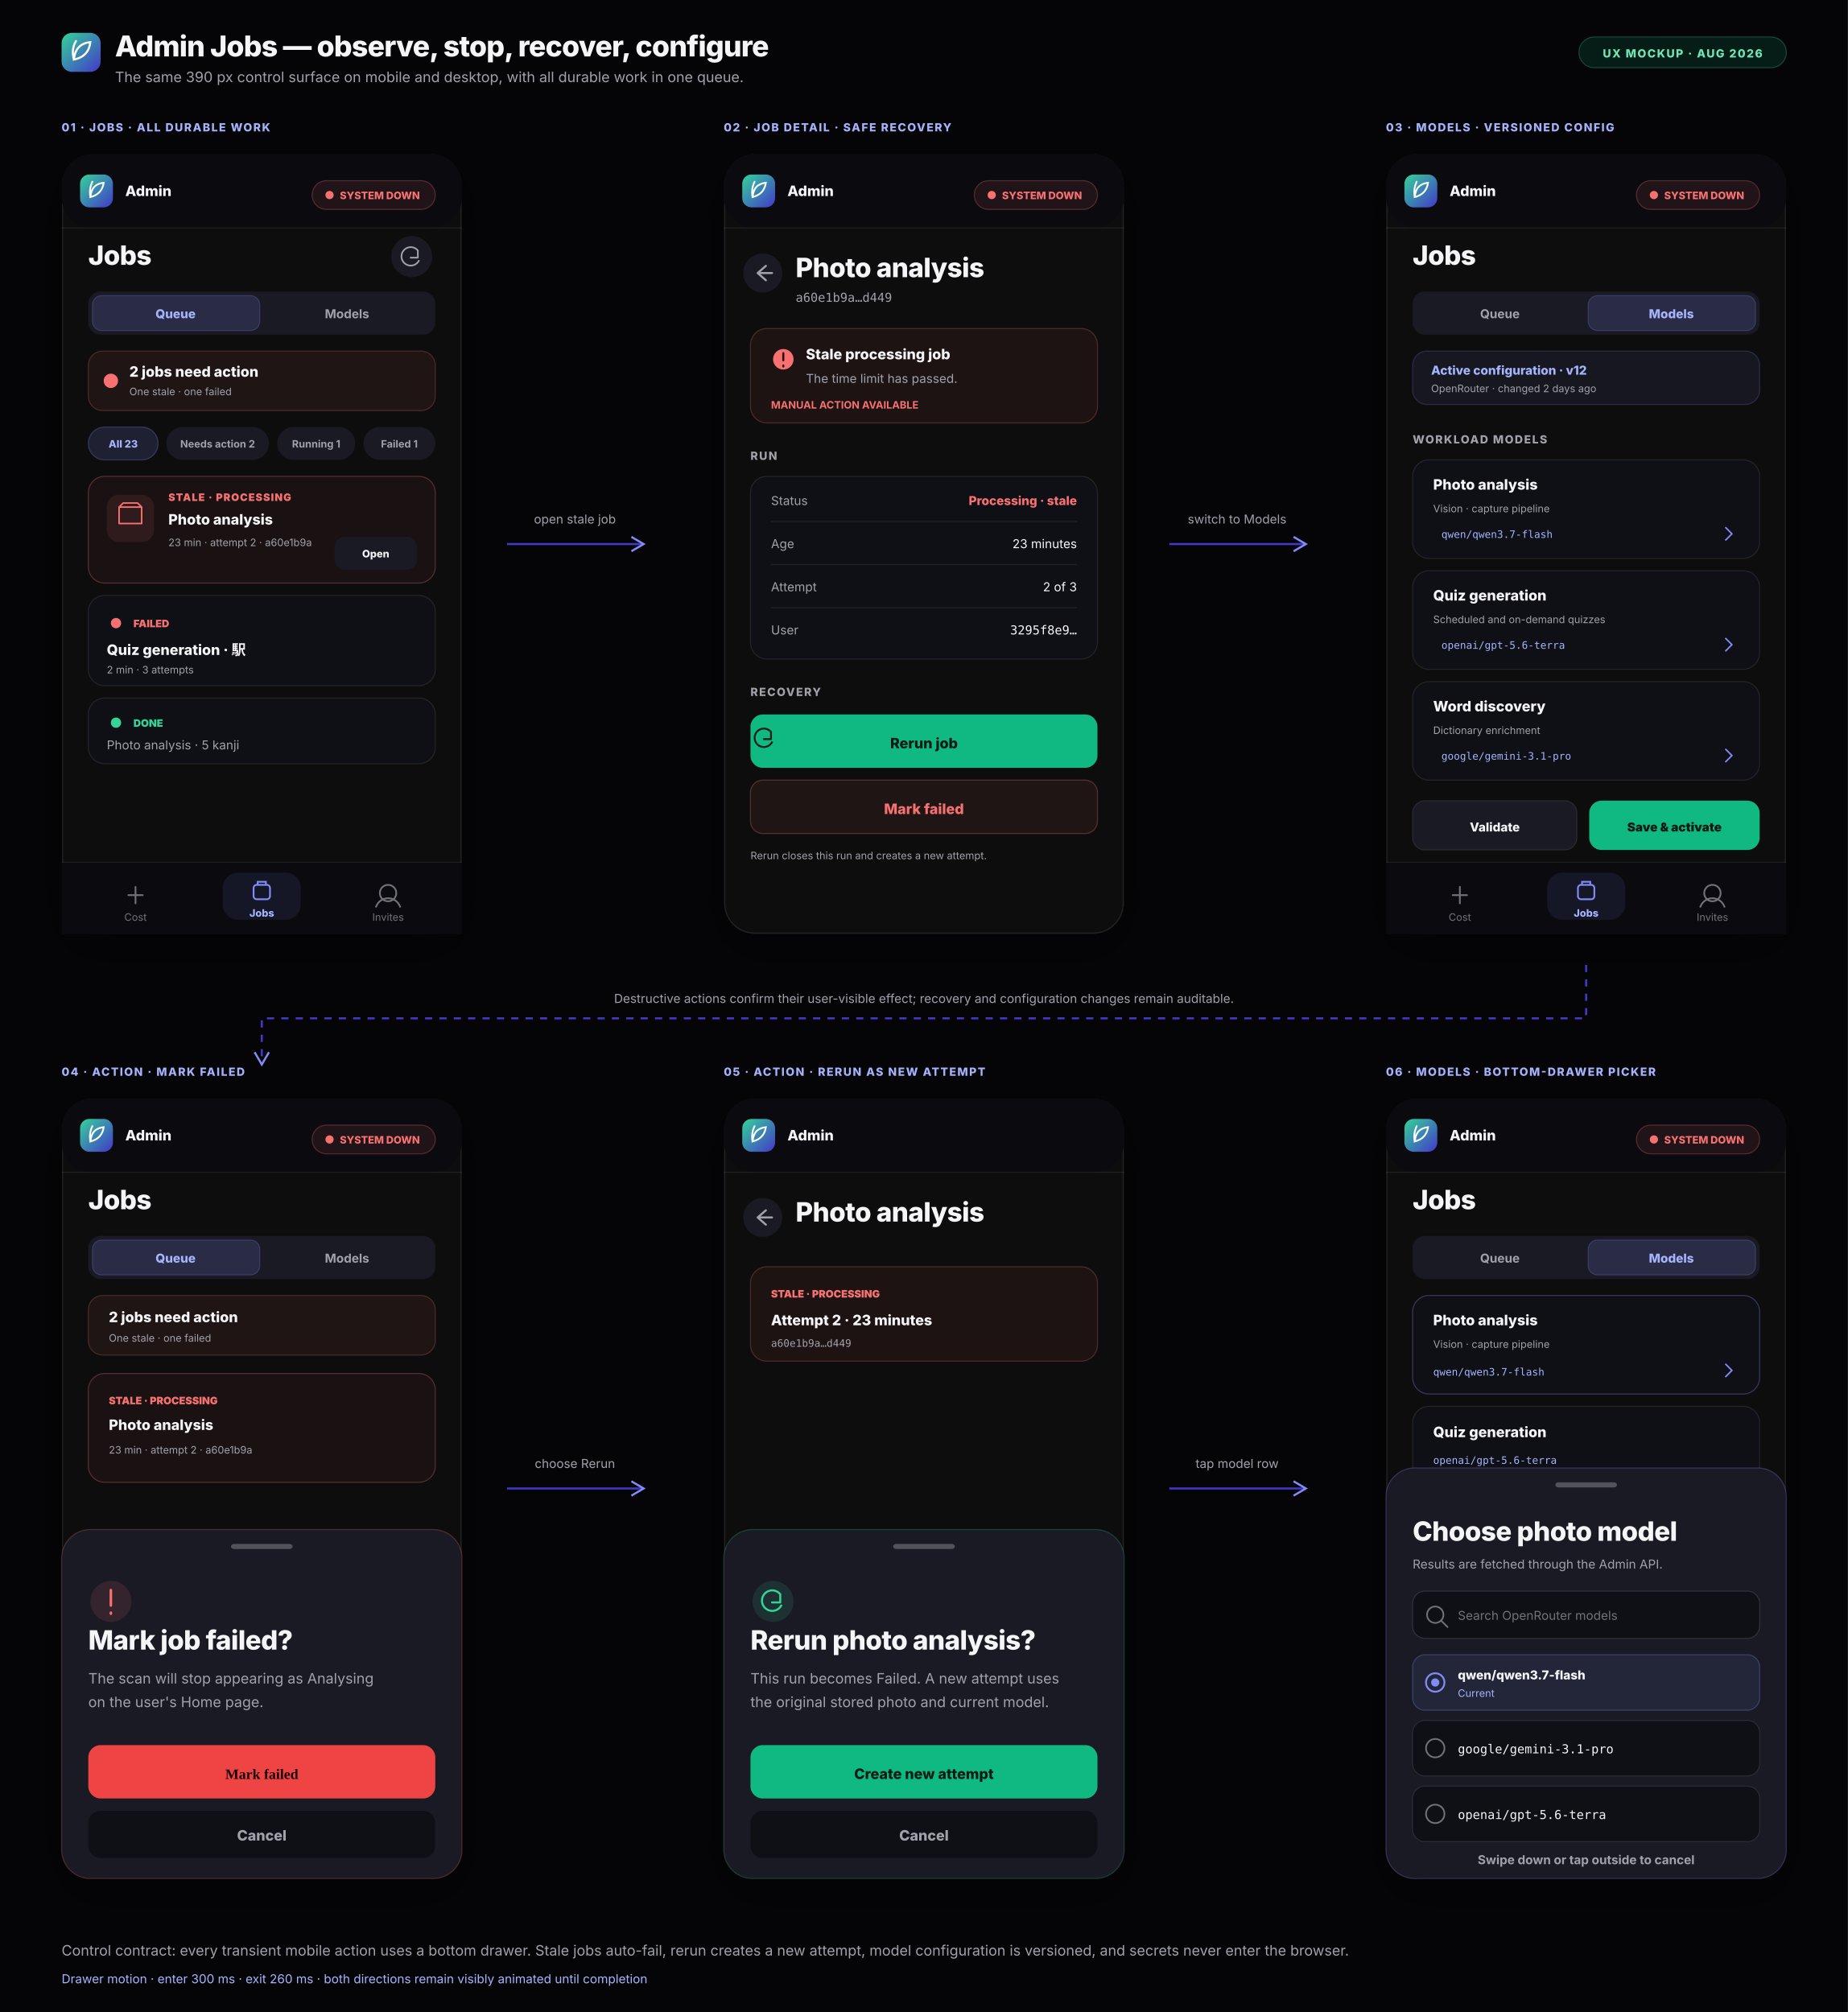
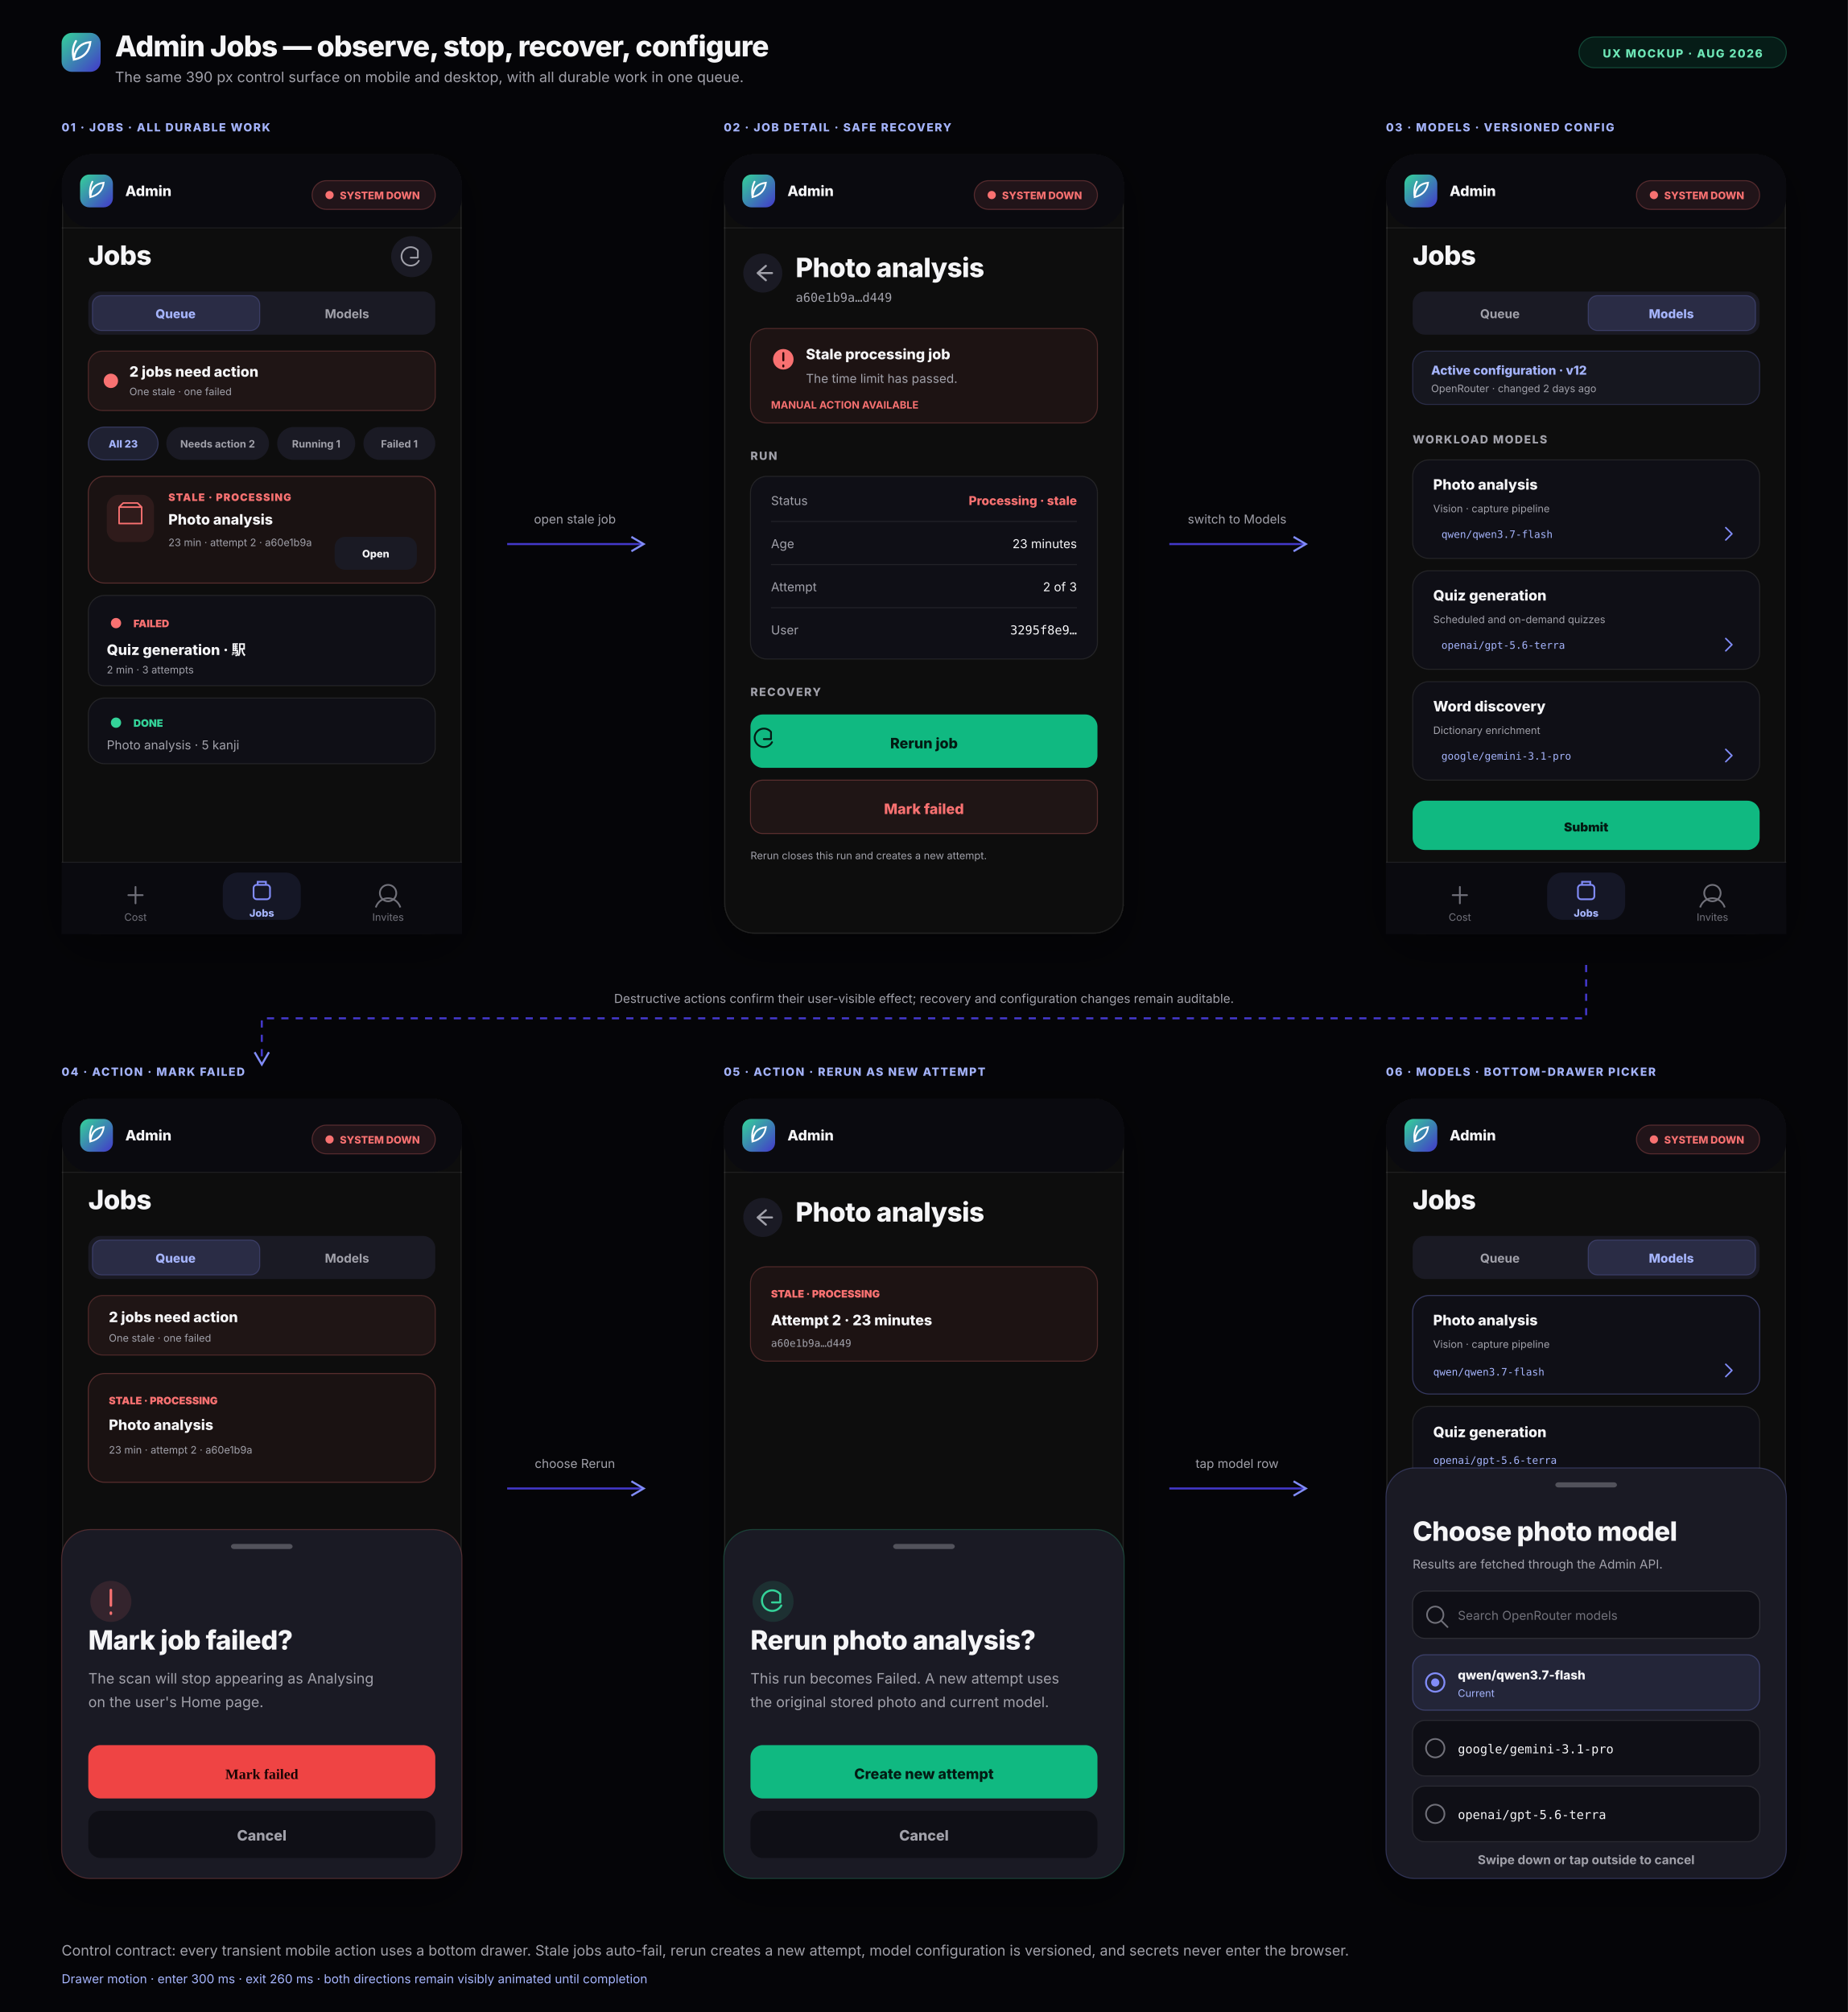
<svg xmlns="http://www.w3.org/2000/svg" width="1800" height="1960" viewBox="0 0 1800 1960" role="img" aria-labelledby="title desc">
  <defs>
    <linearGradient id="brand-gradient" x1="0" y1="0" x2="1" y2="1">
      <stop offset="0" stop-color="#34d399" />
      <stop offset="1" stop-color="#4338ca" />
    </linearGradient>
    <filter id="shadow" x="-20%" y="-20%" width="140%" height="150%">
      <feDropShadow dx="0" dy="14" stdDeviation="20" flood-color="#000000" flood-opacity="0.42" />
    </filter>
    <style>
      .canvas{fill:#050508}.app{fill:#0a0a0f}.card{fill:#0f0f16}.raised{fill:#1a1a24}.line{stroke:rgba(255,255,255,.08);stroke-width:1}
      .text{fill:#f5f5f7;font-family:Inter,system-ui,-apple-system,"Segoe UI",sans-serif}.muted{fill:#a1a1aa;font-family:Inter,system-ui,-apple-system,"Segoe UI",sans-serif}.quiet{fill:#71717a;font-family:Inter,system-ui,-apple-system,"Segoe UI",sans-serif}
      .emerald{fill:#34d399;font-family:Inter,system-ui,sans-serif}.emeraldPale{fill:#6ee7b7;font-family:Inter,system-ui,sans-serif}.indigo{fill:#818cf8;font-family:Inter,system-ui,sans-serif}.indigoPale{fill:#a5b4fc;font-family:Inter,system-ui,sans-serif}.danger{fill:#f87171;font-family:Inter,system-ui,sans-serif}
      .darkText{fill:#031b13;font-family:Inter,system-ui,sans-serif}.title{font-size:28px;font-weight:800;letter-spacing:-.6px}.h1{font-size:26px;font-weight:800;letter-spacing:-.4px}.h2{font-size:18px;font-weight:750}.body{font-size:14px}.small{font-size:12px}.tiny{font-size:10px}.label{font-size:11px;font-weight:800;letter-spacing:1.15px}.button{font-size:14px;font-weight:800}.mono{font-family:"SFMono-Regular",Consolas,monospace}
    </style>
    <g id="phone-shell">
      <rect width="390" height="760" rx="30" class="app" filter="url(#shadow)" />
      <rect x="1" y="1" width="388" height="758" rx="29" fill="none" stroke="rgba(255,255,255,.09)" />
    </g>
    <g id="admin-header">
      <rect x="0" y="0" width="390" height="72" rx="30" class="app" />
      <rect x="18" y="20" width="32" height="32" rx="9" fill="url(#brand-gradient)" />
      <path d="M28 42c8-2 12-7 13-14-8 1-12 5-13 14Zm0 0c-1-6 0-11 2-15" fill="none" stroke="#fff" stroke-width="1.7" stroke-linecap="round" />
      <text x="62" y="41" class="text body" font-weight="800">Admin</text>
      <line x1="0" y1="72" x2="390" y2="72" class="line" />
    </g>
    <g id="back-control">
      <circle cx="38" cy="116" r="19" class="raised" />
      <path d="m41 109-8 7 8 7m-8-7h14" fill="none" stroke="#a1a1aa" stroke-width="2" stroke-linecap="round" stroke-linejoin="round" />
    </g>
    <g id="queue-model-tabs">
      <rect x="26" y="134" width="338" height="42" rx="12" class="raised" />
      <rect x="30" y="138" width="163" height="34" rx="9" fill="rgba(129,140,248,.16)" stroke="rgba(129,140,248,.24)" />
      <text x="111" y="160" text-anchor="middle" class="indigoPale small" font-weight="800">Queue</text>
      <text x="278" y="160" text-anchor="middle" class="muted small" font-weight="750">Models</text>
    </g>
    <g id="model-queue-tabs">
      <rect x="26" y="134" width="338" height="42" rx="12" class="raised" />
      <text x="111" y="160" text-anchor="middle" class="muted small" font-weight="750">Queue</text>
      <rect x="197" y="138" width="163" height="34" rx="9" fill="rgba(129,140,248,.16)" stroke="rgba(129,140,248,.24)" />
      <text x="278" y="160" text-anchor="middle" class="indigoPale small" font-weight="800">Models</text>
    </g>
    <g id="bottom-nav-jobs">
      <rect x="0" y="690" width="390" height="70" rx="0 0 30 30" fill="#0a0a0f" />
      <line x1="0" y1="690" x2="390" y2="690" class="line" />
      <path d="M72 714v16m-7-8h14" fill="none" stroke="#71717a" stroke-width="1.7" stroke-linecap="round" />
      <text x="72" y="747" text-anchor="middle" class="quiet tiny">Cost</text>
      <rect x="157" y="700" width="76" height="46" rx="15" fill="rgba(129,140,248,.10)" />
      <rect x="187" y="712" width="16" height="14" rx="3" fill="none" stroke="#818cf8" stroke-width="1.7" />
      <path d="M191 712v-3h8v3" fill="none" stroke="#818cf8" stroke-width="1.7" />
      <text x="195" y="743" text-anchor="middle" class="indigoPale tiny" font-weight="800">Jobs</text>
      <circle cx="318" cy="720" r="8" fill="none" stroke="#71717a" stroke-width="1.7" />
      <path d="M306 734c2-6 7-9 12-9s10 3 12 9" fill="none" stroke="#71717a" stroke-width="1.7" />
      <text x="318" y="747" text-anchor="middle" class="quiet tiny">Invites</text>
    </g>
  </defs>
  <rect width="1800" height="1960" class="canvas" />
  <rect x="60" y="32" width="38" height="38" rx="10" fill="url(#brand-gradient)" />
  <path d="M72 58c10-2 15-8 16-17-9 1-15 6-16 17Zm0 0c-2-7-1-13 2-18" fill="none" stroke="#fff" stroke-width="2" stroke-linecap="round" />
  <text x="112" y="55" class="text title">Admin Jobs — observe, stop, recover, configure</text>
  <text x="112" y="80" class="muted body">The same 390 px control surface on mobile and desktop, with all durable work in one queue.</text>
  <rect x="1538" y="36" width="202" height="30" rx="15" fill="rgba(16,185,129,.13)" stroke="rgba(52,211,153,.28)" />
  <text x="1639" y="56" text-anchor="middle" class="emeraldPale label">UX MOCKUP · AUG 2026</text>
  <text x="60" y="128" class="indigoPale label">01 · JOBS · ALL DURABLE WORK</text>
  <use href="#phone-shell" x="60" y="150" />
  <use href="#admin-header" x="60" y="150" />
  <rect x="304" y="176" width="120" height="28" rx="14" fill="rgba(248,113,113,.10)" stroke="rgba(248,113,113,.28)" />
  <circle cx="321" cy="190" r="4" fill="#f87171" />
  <text x="370" y="194" text-anchor="middle" class="danger tiny" font-weight="800">SYSTEM DOWN</text>
  <text x="86" y="258" class="text h1">Jobs</text>
  <circle cx="401" cy="250" r="20" class="raised" />
  <path d="M407 244a9 9 0 1 0 1 10m-1-10v7h-7" fill="none" stroke="#a1a1aa" stroke-width="1.6" stroke-linecap="round" stroke-linejoin="round" />
  <use href="#queue-model-tabs" x="60" y="150" />
  <rect x="86" y="342" width="338" height="58" rx="14" fill="rgba(248,113,113,.08)" stroke="rgba(248,113,113,.24)" />
  <circle cx="108" cy="371" r="7" fill="#f87171" />
  <text x="126" y="367" class="text body" font-weight="800">2 jobs need action</text>
  <text x="126" y="385" class="muted tiny">One stale · one failed</text>
  <rect x="86" y="416" width="68" height="32" rx="16" fill="rgba(129,140,248,.16)" stroke="rgba(129,140,248,.28)" />
  <text x="120" y="436" text-anchor="middle" class="indigoPale tiny" font-weight="800">All 23</text>
  <rect x="162" y="416" width="100" height="32" rx="16" class="raised" />
  <text x="212" y="436" text-anchor="middle" class="muted tiny" font-weight="750">Needs action 2</text>
  <rect x="270" y="416" width="76" height="32" rx="16" class="raised" />
  <text x="308" y="436" text-anchor="middle" class="muted tiny" font-weight="750">Running 1</text>
  <rect x="354" y="416" width="70" height="32" rx="16" class="raised" />
  <text x="389" y="436" text-anchor="middle" class="muted tiny" font-weight="750">Failed 1</text>
  <rect x="86" y="464" width="338" height="104" rx="16" fill="rgba(248,113,113,.06)" stroke="rgba(248,113,113,.30)" />
  <rect x="104" y="482" width="46" height="46" rx="12" fill="rgba(248,113,113,.10)" />
  <path d="M116 494h22v16h-22Zm4-4h14l4 4h-22Z" fill="none" stroke="#f87171" stroke-width="1.5" stroke-linejoin="round" />
  <text x="164" y="488" class="danger tiny" font-weight="850" letter-spacing=".8">STALE · PROCESSING</text>
  <text x="164" y="511" class="text body" font-weight="800">Photo analysis</text>
  <text x="164" y="532" class="muted tiny">23 min · attempt 2 · a60e1b9a</text>
  <rect x="326" y="523" width="80" height="32" rx="10" class="raised" />
  <text x="366" y="543" text-anchor="middle" class="text tiny" font-weight="800">Open</text>
  <rect x="86" y="580" width="338" height="88" rx="16" class="card" stroke="rgba(255,255,255,.09)" />
  <circle cx="113" cy="607" r="5" fill="#f87171" />
  <text x="130" y="611" class="danger tiny" font-weight="850">FAILED</text>
  <text x="104" y="638" class="text body" font-weight="800">Quiz generation · 駅</text>
  <text x="104" y="656" class="muted tiny">2 min · 3 attempts</text>
  <rect x="86" y="680" width="338" height="64" rx="16" class="card" stroke="rgba(255,255,255,.09)" />
  <circle cx="113" cy="704" r="5" fill="#34d399" />
  <text x="130" y="708" class="emerald tiny" font-weight="850">DONE</text>
  <text x="104" y="730" class="muted small">Photo analysis · 5 kanji</text>
  <use href="#bottom-nav-jobs" x="60" y="150" />
  <path d="M494 530h132" fill="none" stroke="#4338ca" stroke-width="2" />
  <path d="m615 523 12 7-12 7" fill="none" stroke="#818cf8" stroke-width="2" />
  <text x="560" y="510" text-anchor="middle" class="muted small">open stale job</text>
  <text x="705" y="128" class="indigoPale label">02 · JOB DETAIL · SAFE RECOVERY</text>
  <use href="#phone-shell" x="705" y="150" />
  <use href="#admin-header" x="705" y="150" />
  <rect x="949" y="176" width="120" height="28" rx="14" fill="rgba(248,113,113,.10)" stroke="rgba(248,113,113,.28)" />
  <circle cx="966" cy="190" r="4" fill="#f87171" />
  <text x="1015" y="194" text-anchor="middle" class="danger tiny" font-weight="800">SYSTEM DOWN</text>
  <use href="#back-control" x="705" y="150" />
  <text x="775" y="270" class="text h1">Photo analysis</text>
  <text x="775" y="294" class="muted small mono">a60e1b9a…d449</text>
  <rect x="731" y="320" width="338" height="92" rx="16" fill="rgba(248,113,113,.07)" stroke="rgba(248,113,113,.26)" />
  <circle cx="763" cy="350" r="10" fill="#f87171" />
  <path d="M763 344v7m0 5v1" stroke="#2a0808" stroke-width="2" stroke-linecap="round" />
  <text x="785" y="350" class="text body" font-weight="800">Stale processing job</text>
  <text x="785" y="373" class="muted small">The time limit has passed.</text>
  <text x="751" y="398" class="danger tiny" font-weight="750">MANUAL ACTION AVAILABLE</text>
  <text x="731" y="448" class="muted label">RUN</text>
  <rect x="731" y="464" width="338" height="178" rx="16" class="card" stroke="rgba(255,255,255,.09)" />
  <text x="751" y="492" class="muted small">Status</text>
  <text x="1049" y="492" text-anchor="end" class="danger small" font-weight="800">Processing · stale</text>
  <line x1="751" y1="508" x2="1049" y2="508" class="line" />
  <text x="751" y="534" class="muted small">Age</text>
  <text x="1049" y="534" text-anchor="end" class="text small">23 minutes</text>
  <line x1="751" y1="550" x2="1049" y2="550" class="line" />
  <text x="751" y="576" class="muted small">Attempt</text>
  <text x="1049" y="576" text-anchor="end" class="text small">2 of 3</text>
  <line x1="751" y1="592" x2="1049" y2="592" class="line" />
  <text x="751" y="618" class="muted small">User</text>
  <text x="1049" y="618" text-anchor="end" class="text small mono">3295f8e9…</text>
  <text x="731" y="678" class="muted label">RECOVERY</text>
  <rect x="731" y="696" width="338" height="52" rx="12" fill="#10b981" />
  <path d="M751 713a9 9 0 1 0 1 10m-1-10v7h-7" fill="none" stroke="#031b13" stroke-width="1.8" stroke-linecap="round" stroke-linejoin="round" />
  <text x="900" y="729" text-anchor="middle" class="darkText button">Rerun job</text>
  <rect x="731" y="760" width="338" height="52" rx="12" fill="rgba(248,113,113,.08)" stroke="rgba(248,113,113,.30)" />
  <text x="900" y="793" text-anchor="middle" class="danger button">Mark failed</text>
  <text x="731" y="837" class="muted tiny">Rerun closes this run and creates a new attempt.</text>
  <path d="M1139 530h132" fill="none" stroke="#4338ca" stroke-width="2" />
  <path d="m1260 523 12 7-12 7" fill="none" stroke="#818cf8" stroke-width="2" />
  <text x="1205" y="510" text-anchor="middle" class="muted small">switch to Models</text>
  <text x="1350" y="128" class="indigoPale label">03 · MODELS · VERSIONED CONFIG</text>
  <use href="#phone-shell" x="1350" y="150" />
  <use href="#admin-header" x="1350" y="150" />
  <rect x="1594" y="176" width="120" height="28" rx="14" fill="rgba(248,113,113,.10)" stroke="rgba(248,113,113,.28)" />
  <circle cx="1611" cy="190" r="4" fill="#f87171" />
  <text x="1660" y="194" text-anchor="middle" class="danger tiny" font-weight="800">SYSTEM DOWN</text>
  <text x="1376" y="258" class="text h1">Jobs</text>
  <use href="#model-queue-tabs" x="1350" y="150" />
  <rect x="1376" y="342" width="338" height="52" rx="14" fill="rgba(129,140,248,.08)" stroke="rgba(129,140,248,.22)" />
  <text x="1394" y="365" class="indigoPale small" font-weight="800">Active configuration · v12</text>
  <text x="1394" y="382" class="muted tiny">OpenRouter · changed 2 days ago</text>
  <text x="1376" y="432" class="muted label">WORKLOAD MODELS</text>
  <rect x="1376" y="448" width="338" height="96" rx="16" class="card" stroke="rgba(255,255,255,.09)" />
  <text x="1396" y="477" class="text body" font-weight="800">Photo analysis</text>
  <text x="1396" y="499" class="muted tiny">Vision · capture pipeline</text>
  <text x="1404" y="524" class="indigoPale tiny mono">qwen/qwen3.7-flash</text>
  <path d="m1681 514 6 6-6 6" fill="none" stroke="#818cf8" stroke-width="1.5" stroke-linecap="round" stroke-linejoin="round" />
  <rect x="1376" y="556" width="338" height="96" rx="16" class="card" stroke="rgba(255,255,255,.09)" />
  <text x="1396" y="585" class="text body" font-weight="800">Quiz generation</text>
  <text x="1396" y="607" class="muted tiny">Scheduled and on-demand quizzes</text>
  <text x="1404" y="632" class="indigoPale tiny mono">openai/gpt-5.6-terra</text>
  <path d="m1681 622 6 6-6 6" fill="none" stroke="#818cf8" stroke-width="1.5" stroke-linecap="round" stroke-linejoin="round" />
  <rect x="1376" y="664" width="338" height="96" rx="16" class="card" stroke="rgba(255,255,255,.09)" />
  <text x="1396" y="693" class="text body" font-weight="800">Word discovery</text>
  <text x="1396" y="715" class="muted tiny">Dictionary enrichment</text>
  <text x="1404" y="740" class="indigoPale tiny mono">google/gemini-3.1-pro</text>
  <path d="m1681 730 6 6-6 6" fill="none" stroke="#818cf8" stroke-width="1.5" stroke-linecap="round" stroke-linejoin="round" />
-   <rect x="1376" y="780" width="160" height="48" rx="12" class="raised" stroke="rgba(255,255,255,.09)" />
-   <text x="1456" y="810" text-anchor="middle" class="text small" font-weight="800">Validate</text>
-   <rect x="1548" y="780" width="166" height="48" rx="12" fill="#10b981" />
-   <text x="1631" y="810" text-anchor="middle" class="darkText small" font-weight="850">Save &amp; activate</text>
+   <rect x="1376" y="780" width="338" height="48" rx="12" fill="#10b981" />
+   <text x="1545" y="810" text-anchor="middle" class="darkText small" font-weight="850">Submit</text>
  <use href="#bottom-nav-jobs" x="1350" y="150" />
  <path d="M1545 940v52H255v45" fill="none" stroke="#4338ca" stroke-width="2" stroke-dasharray="7 7" />
  <path d="m248 1025 7 12 7-12" fill="none" stroke="#818cf8" stroke-width="2" />
  <text x="900" y="977" text-anchor="middle" class="muted small">Destructive actions confirm their user-visible effect; recovery and configuration changes remain auditable.</text>
  <text x="60" y="1048" class="indigoPale label">04 · ACTION · MARK FAILED</text>
  <use href="#phone-shell" x="60" y="1070" />
  <use href="#admin-header" x="60" y="1070" />
  <rect x="304" y="1096" width="120" height="28" rx="14" fill="rgba(248,113,113,.10)" stroke="rgba(248,113,113,.28)" />
  <circle cx="321" cy="1110" r="4" fill="#f87171" />
  <text x="370" y="1114" text-anchor="middle" class="danger tiny" font-weight="800">SYSTEM DOWN</text>
  <text x="86" y="1178" class="text h1">Jobs</text>
  <use href="#queue-model-tabs" x="60" y="1070" />
  <rect x="86" y="1262" width="338" height="58" rx="14" fill="rgba(248,113,113,.08)" stroke="rgba(248,113,113,.24)" />
  <text x="106" y="1288" class="text body" font-weight="800">2 jobs need action</text>
  <text x="106" y="1307" class="muted tiny">One stale · one failed</text>
  <rect x="86" y="1338" width="338" height="106" rx="16" fill="rgba(248,113,113,.06)" stroke="rgba(248,113,113,.30)" />
  <text x="106" y="1368" class="danger tiny" font-weight="850">STALE · PROCESSING</text>
  <text x="106" y="1393" class="text body" font-weight="800">Photo analysis</text>
  <text x="106" y="1416" class="muted tiny">23 min · attempt 2 · a60e1b9a</text>
  <rect x="60" y="1490" width="390" height="340" rx="28" class="raised" stroke="rgba(248,113,113,.26)" />
  <rect x="225" y="1504" width="60" height="5" rx="3" fill="#52525b" />
  <circle cx="108" cy="1560" r="20" fill="rgba(248,113,113,.12)" />
  <path d="M108 1549v15m0 7v1" stroke="#f87171" stroke-width="2.5" stroke-linecap="round" />
  <text x="86" y="1607" class="text h1">Mark job failed?</text>
  <text x="86" y="1640" class="muted body">The scan will stop appearing as Analysing</text>
  <text x="86" y="1663" class="muted body">on the user's Home page.</text>
  <rect x="86" y="1700" width="338" height="52" rx="12" fill="#ef4444" />
  <text x="255" y="1733" text-anchor="middle" fill="#190505" class="button">Mark failed</text>
  <rect x="86" y="1764" width="338" height="46" rx="12" class="card" />
  <text x="255" y="1793" text-anchor="middle" class="muted button">Cancel</text>
  <path d="M494 1450h132" fill="none" stroke="#4338ca" stroke-width="2" />
  <path d="m615 1443 12 7-12 7" fill="none" stroke="#818cf8" stroke-width="2" />
  <text x="560" y="1430" text-anchor="middle" class="muted small">choose Rerun</text>
  <text x="705" y="1048" class="indigoPale label">05 · ACTION · RERUN AS NEW ATTEMPT</text>
  <use href="#phone-shell" x="705" y="1070" />
  <use href="#admin-header" x="705" y="1070" />
  <use href="#back-control" x="705" y="1070" />
  <text x="775" y="1190" class="text h1">Photo analysis</text>
  <rect x="731" y="1234" width="338" height="92" rx="16" fill="rgba(248,113,113,.07)" stroke="rgba(248,113,113,.26)" />
  <text x="751" y="1264" class="danger tiny" font-weight="850">STALE · PROCESSING</text>
  <text x="751" y="1291" class="text body" font-weight="800">Attempt 2 · 23 minutes</text>
  <text x="751" y="1312" class="muted tiny mono">a60e1b9a…d449</text>
  <rect x="705" y="1490" width="390" height="340" rx="28" class="raised" stroke="rgba(52,211,153,.24)" />
  <rect x="870" y="1504" width="60" height="5" rx="3" fill="#52525b" />
  <circle cx="753" cy="1560" r="20" fill="rgba(52,211,153,.12)" />
  <path d="M760 1553a10 10 0 1 0 1 11m-1-11v8h-8" fill="none" stroke="#34d399" stroke-width="2" stroke-linecap="round" stroke-linejoin="round" />
  <text x="731" y="1607" class="text h1">Rerun photo analysis?</text>
  <text x="731" y="1640" class="muted body">This run becomes Failed. A new attempt uses</text>
  <text x="731" y="1663" class="muted body">the original stored photo and current model.</text>
  <rect x="731" y="1700" width="338" height="52" rx="12" fill="#10b981" />
  <text x="900" y="1733" text-anchor="middle" class="darkText button">Create new attempt</text>
  <rect x="731" y="1764" width="338" height="46" rx="12" class="card" />
  <text x="900" y="1793" text-anchor="middle" class="muted button">Cancel</text>
  <path d="M1139 1450h132" fill="none" stroke="#4338ca" stroke-width="2" />
  <path d="m1260 1443 12 7-12 7" fill="none" stroke="#818cf8" stroke-width="2" />
  <text x="1205" y="1430" text-anchor="middle" class="muted small">tap model row</text>
  <text x="1350" y="1048" class="indigoPale label">06 · MODELS · BOTTOM-DRAWER PICKER</text>
  <use href="#phone-shell" x="1350" y="1070" />
  <use href="#admin-header" x="1350" y="1070" />
  <rect x="1594" y="1096" width="120" height="28" rx="14" fill="rgba(248,113,113,.10)" stroke="rgba(248,113,113,.28)" />
  <circle cx="1611" cy="1110" r="4" fill="#f87171" />
  <text x="1660" y="1114" text-anchor="middle" class="danger tiny" font-weight="800">SYSTEM DOWN</text>
  <text x="1376" y="1178" class="text h1">Jobs</text>
  <use href="#model-queue-tabs" x="1350" y="1070" />
  <rect x="1376" y="1262" width="338" height="96" rx="16" class="card" stroke="rgba(129,140,248,.34)" />
  <text x="1396" y="1291" class="text body" font-weight="800">Photo analysis</text>
  <text x="1396" y="1313" class="muted tiny">Vision · capture pipeline</text>
  <text x="1396" y="1340" class="indigoPale tiny mono">qwen/qwen3.7-flash</text>
  <path d="m1681 1329 6 6-6 6" fill="none" stroke="#818cf8" stroke-width="1.5" stroke-linecap="round" stroke-linejoin="round" />
  <rect x="1376" y="1370" width="338" height="78" rx="16" class="card" stroke="rgba(255,255,255,.09)" />
  <text x="1396" y="1400" class="text body" font-weight="800">Quiz generation</text>
  <text x="1396" y="1426" class="indigoPale tiny mono">openai/gpt-5.6-terra</text>
  <rect x="1350" y="1430" width="390" height="400" rx="28" class="raised" stroke="rgba(129,140,248,.28)" />
  <rect x="1515" y="1444" width="60" height="5" rx="3" fill="#52525b" />
  <text x="1376" y="1501" class="text h1">Choose photo model</text>
  <text x="1376" y="1528" class="muted small">Results are fetched through the Admin API.</text>
  <rect x="1376" y="1550" width="338" height="46" rx="12" class="card" stroke="rgba(255,255,255,.12)" />
  <circle cx="1398" cy="1573" r="8" fill="none" stroke="#71717a" stroke-width="1.6" />
  <path d="m1404 1579 6 6" stroke="#71717a" stroke-width="1.6" stroke-linecap="round" />
  <text x="1420" y="1578" class="quiet small">Search OpenRouter models</text>
  <rect x="1376" y="1612" width="338" height="54" rx="12" fill="rgba(129,140,248,.10)" stroke="rgba(129,140,248,.30)" />
  <circle cx="1398" cy="1639" r="9" fill="none" stroke="#818cf8" stroke-width="1.8" />
  <circle cx="1398" cy="1639" r="4" fill="#818cf8" />
  <text x="1420" y="1636" class="text small" font-weight="800">qwen/qwen3.7-flash</text>
  <text x="1420" y="1653" class="indigoPale tiny">Current</text>
  <rect x="1376" y="1676" width="338" height="54" rx="12" class="card" stroke="rgba(255,255,255,.09)" />
  <circle cx="1398" cy="1703" r="9" fill="none" stroke="#71717a" stroke-width="1.6" />
  <text x="1420" y="1708" class="text small mono">google/gemini-3.1-pro</text>
  <rect x="1376" y="1740" width="338" height="54" rx="12" class="card" stroke="rgba(255,255,255,.09)" />
  <circle cx="1398" cy="1767" r="9" fill="none" stroke="#71717a" stroke-width="1.6" />
  <text x="1420" y="1772" class="text small mono">openai/gpt-5.6-terra</text>
  <text x="1545" y="1816" text-anchor="middle" class="muted small" font-weight="750">Swipe down or tap outside to cancel</text>
  <text x="60" y="1905" class="muted body">Control contract: every transient mobile action uses a bottom drawer. Stale jobs auto-fail, rerun creates a new attempt, model configuration is versioned, and secrets never enter the browser.</text>
  <text x="60" y="1932" class="indigoPale small">Drawer motion · enter 300 ms · exit 260 ms · both directions remain visibly animated until completion</text>
</svg>
